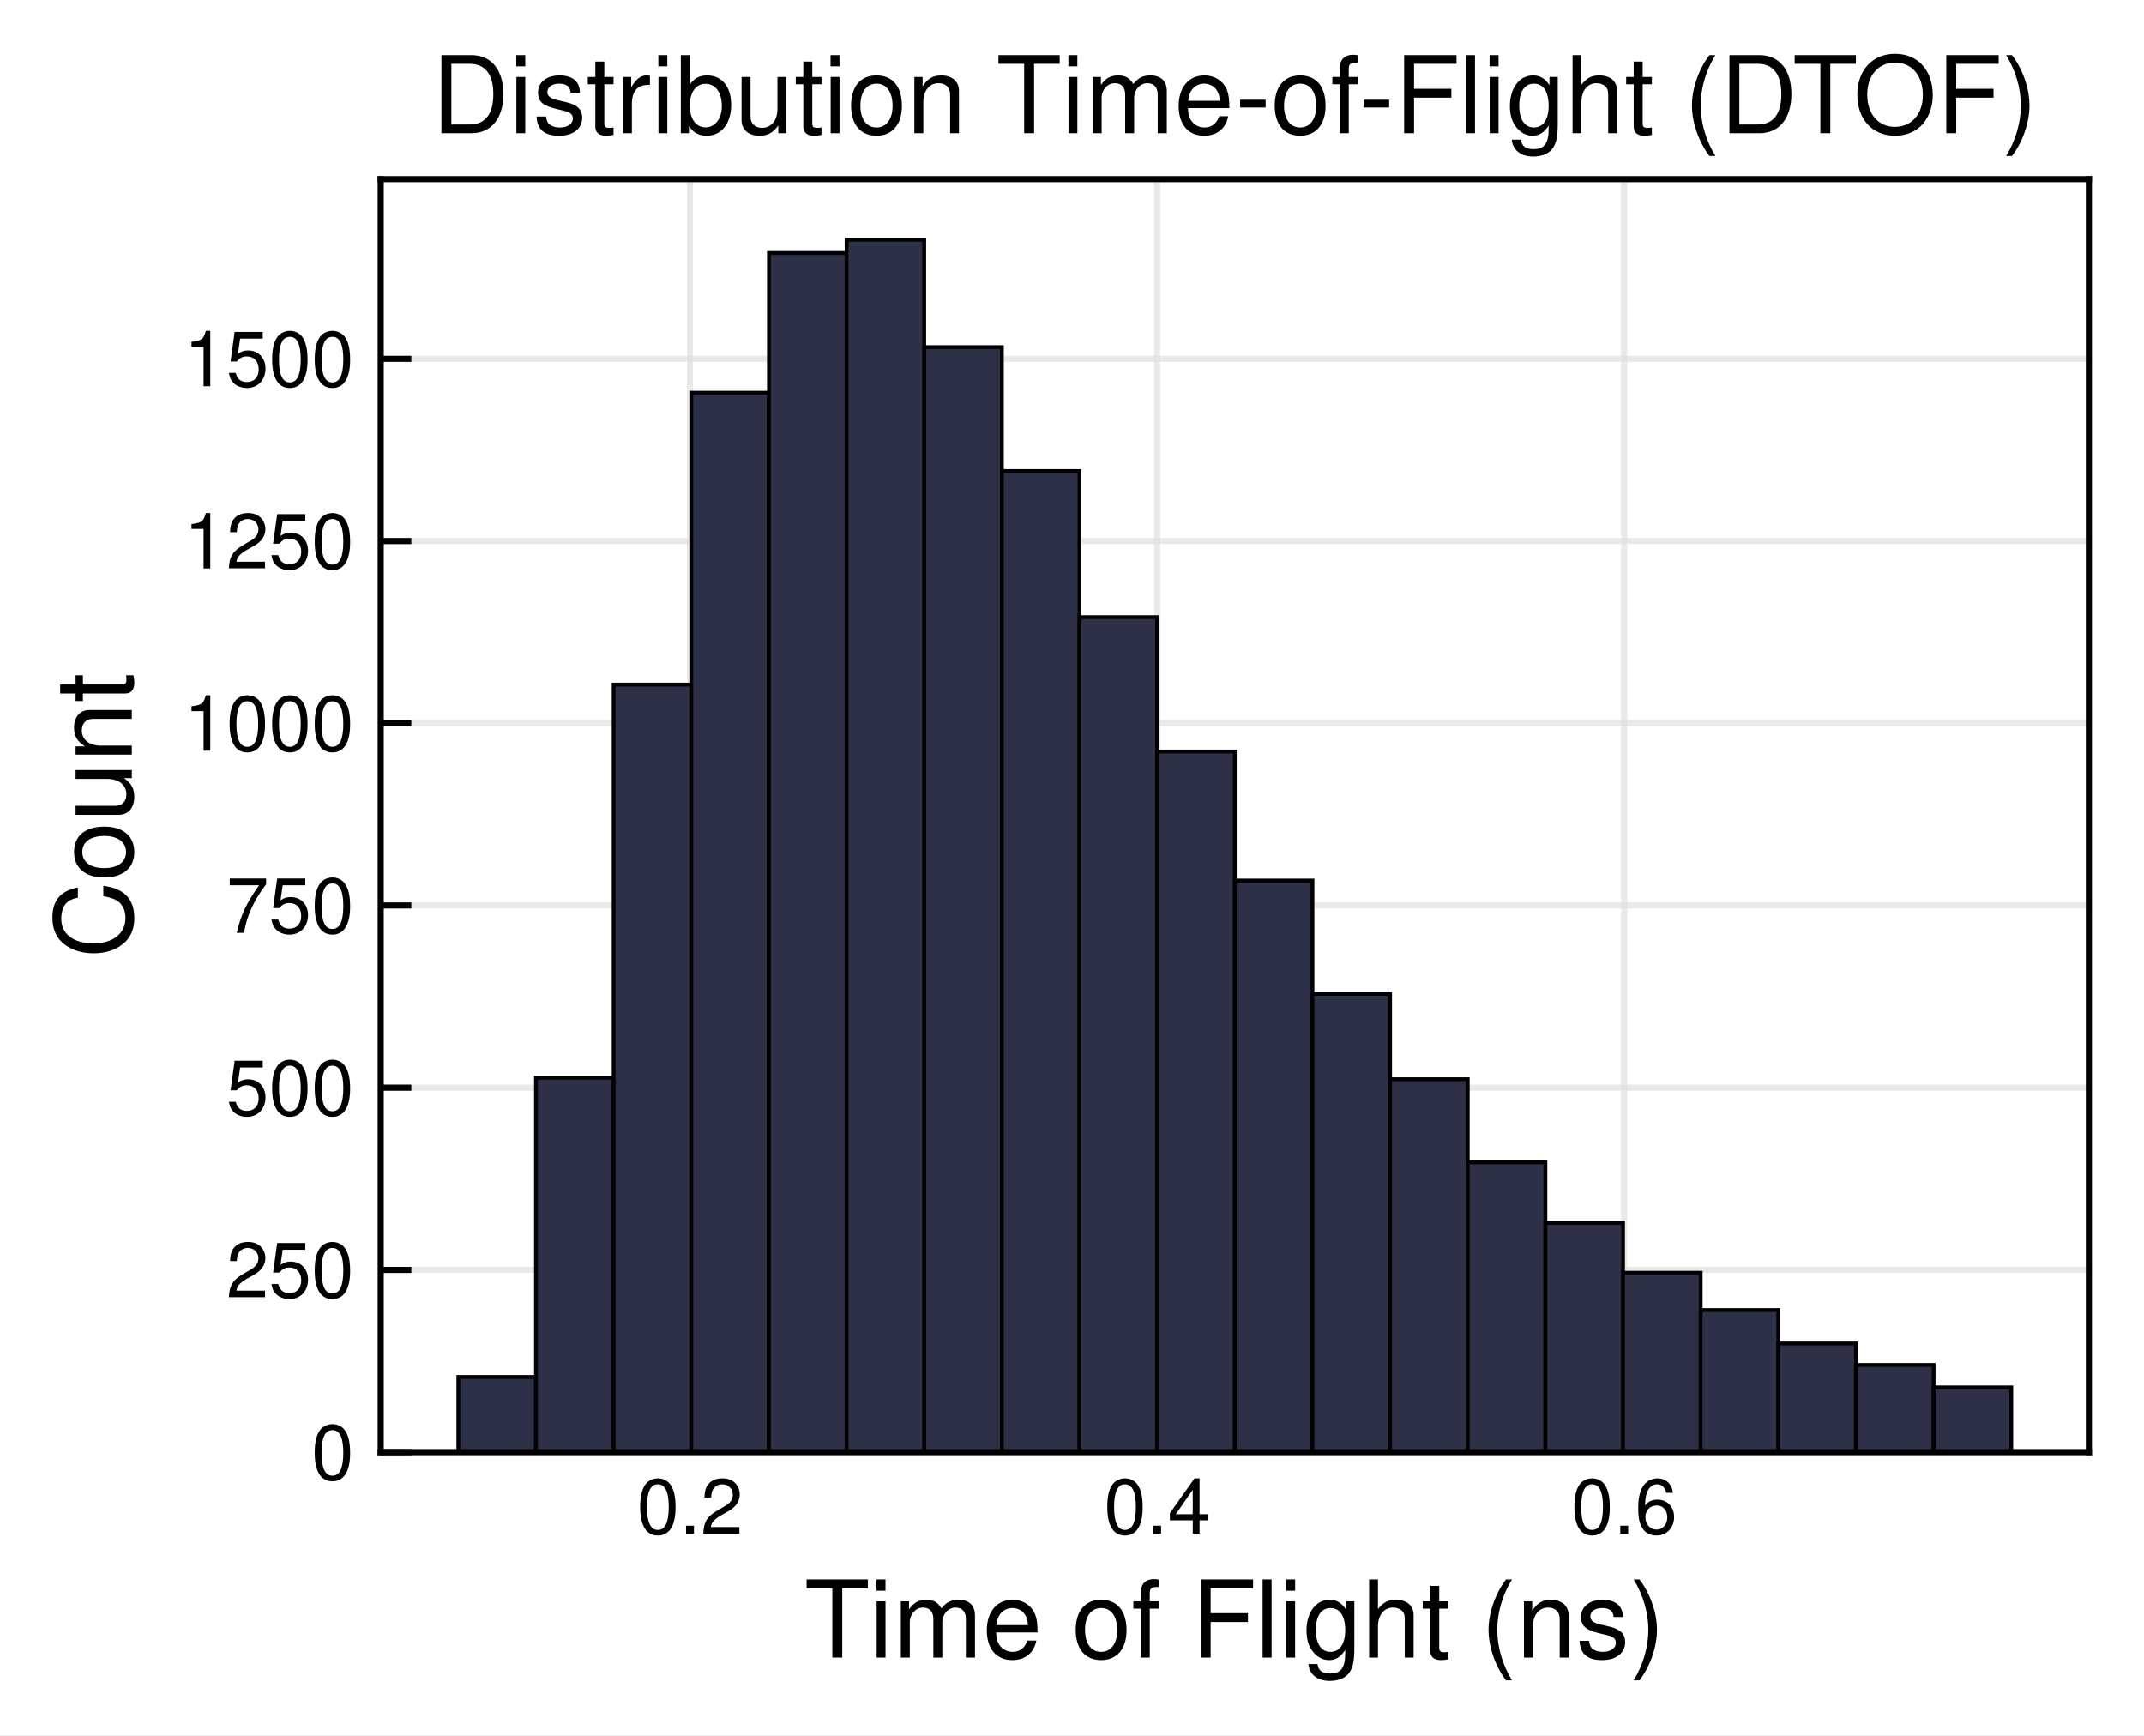
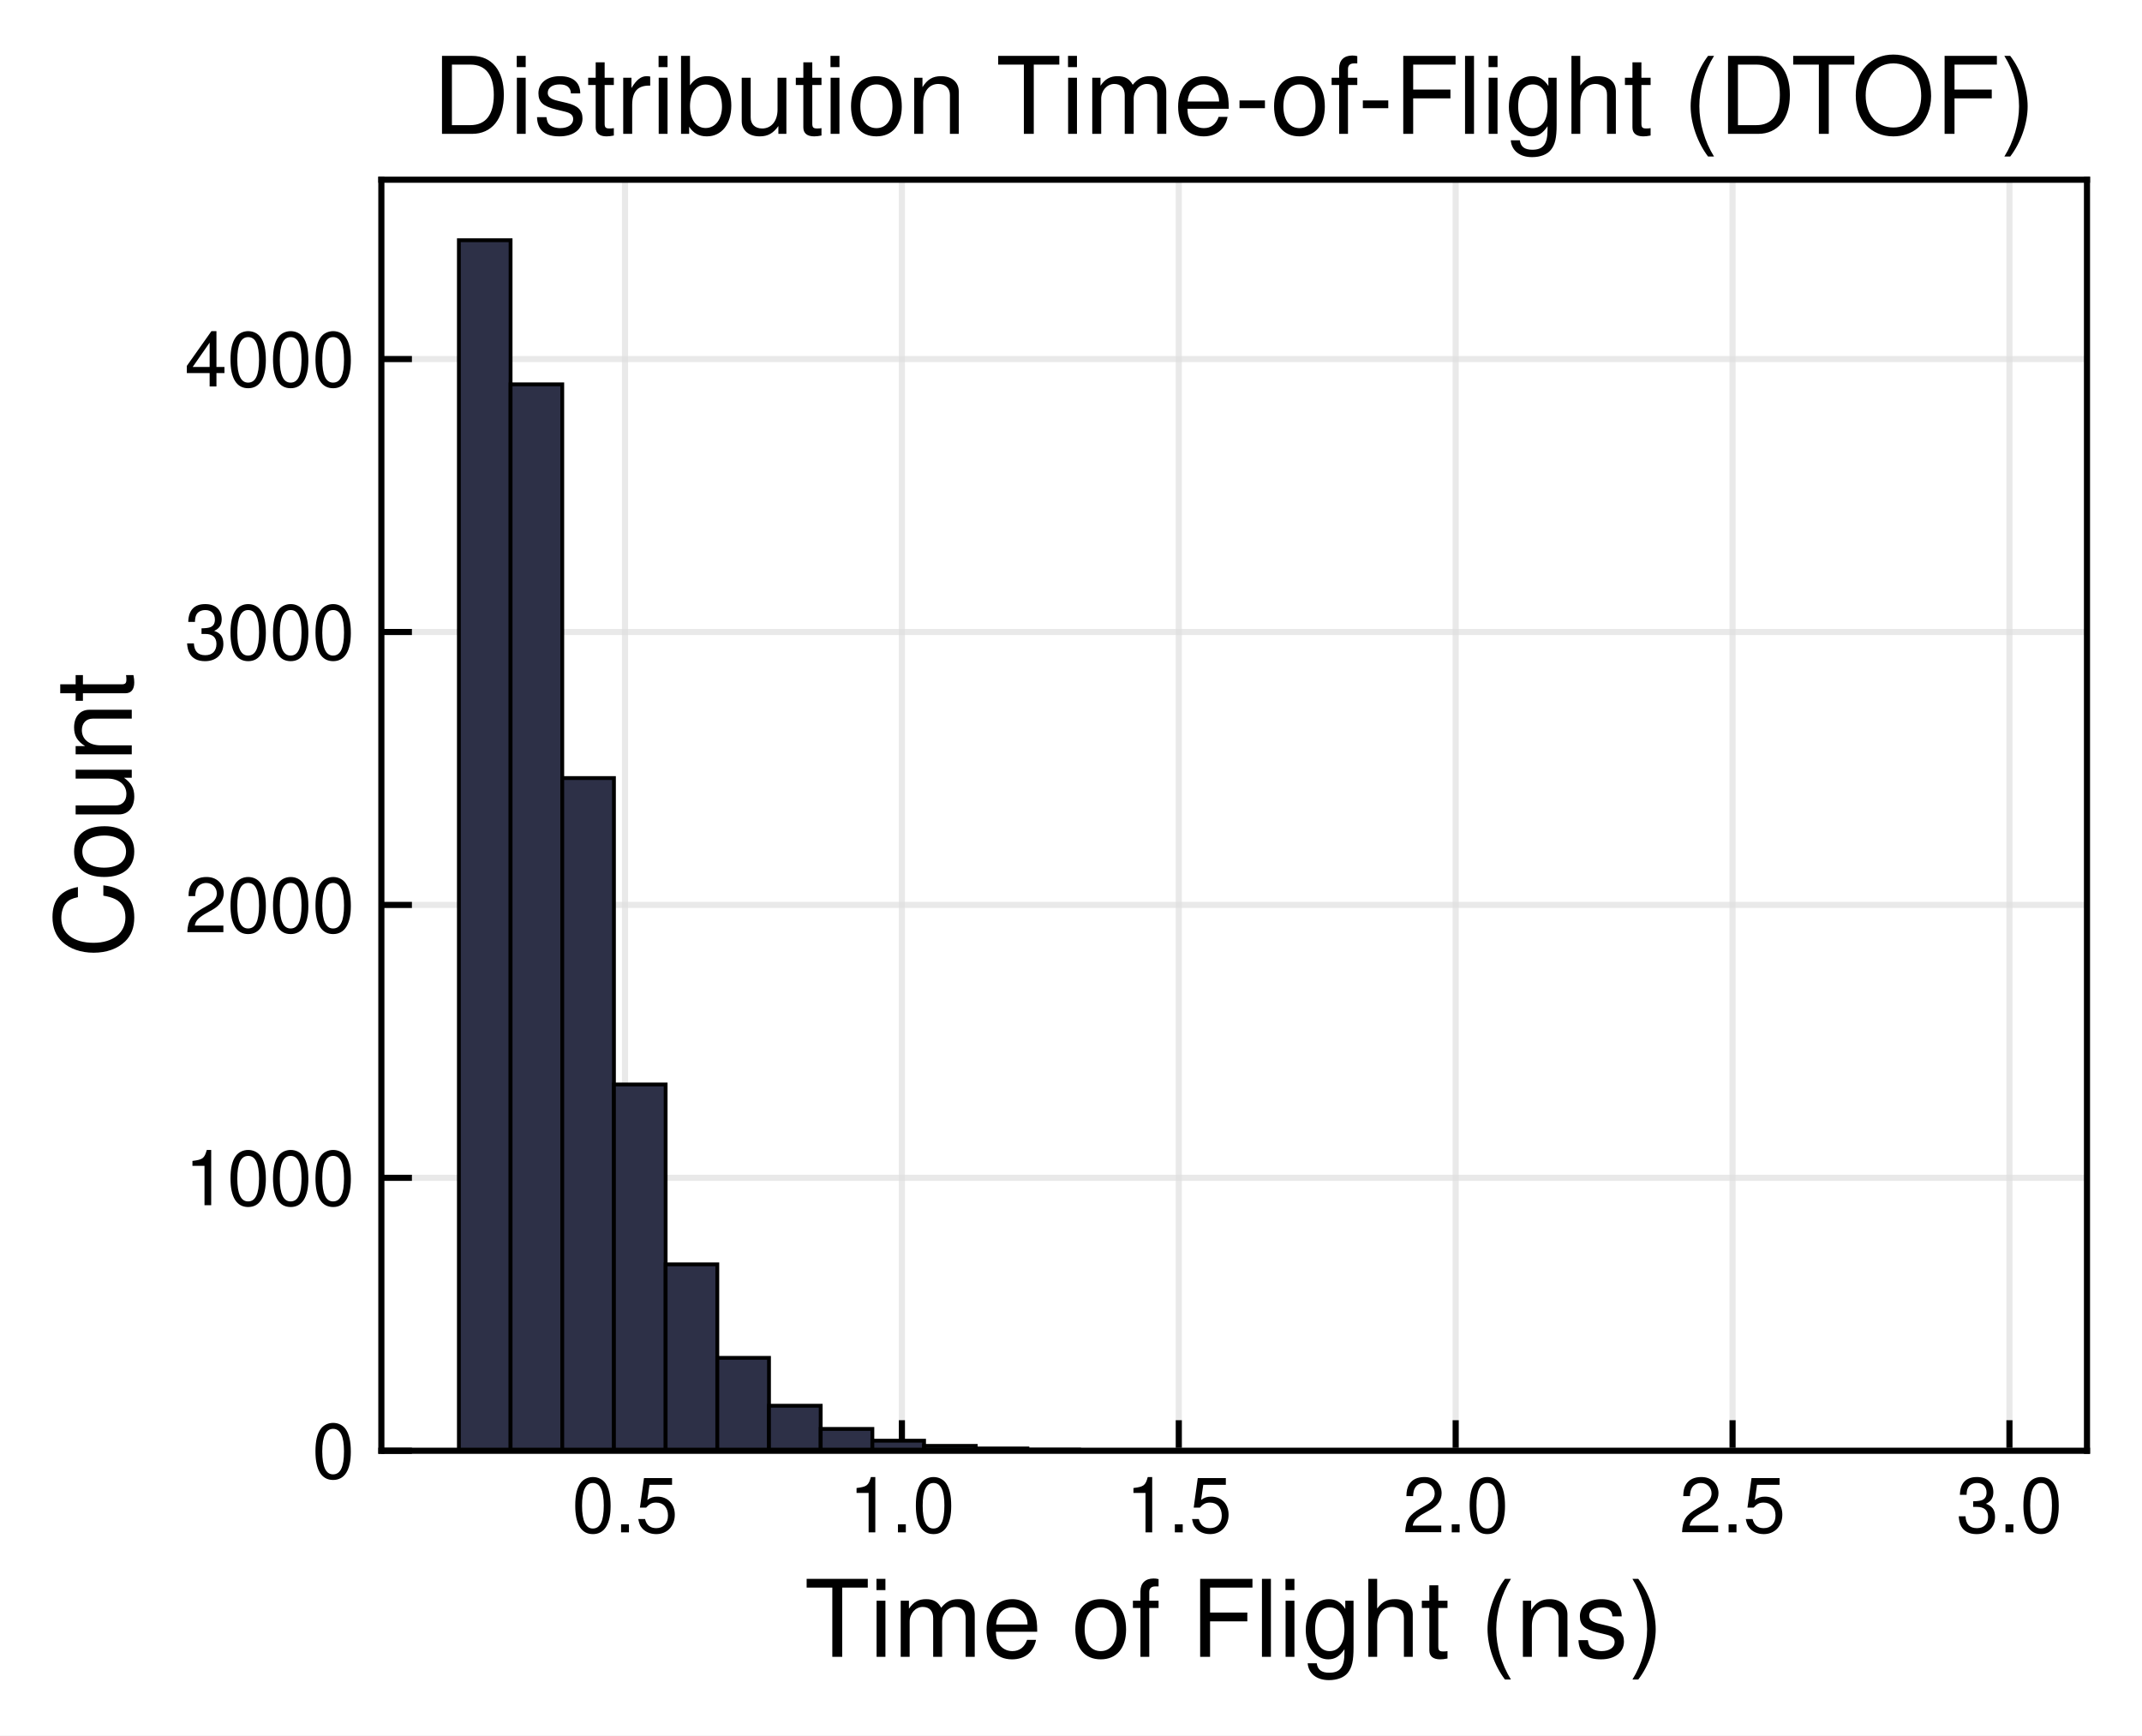
- <svg xmlns="http://www.w3.org/2000/svg" xmlns:xlink="http://www.w3.org/1999/xlink" width="280.147pt" height="226.704pt" viewBox="0 0 280.147 226.704" version="1.1">
+ <svg xmlns="http://www.w3.org/2000/svg" xmlns:xlink="http://www.w3.org/1999/xlink" width="280.305pt" height="227.098pt" viewBox="0 0 280.305 227.098" version="1.1">
  <defs>
    <style type="text/css">*{stroke-linejoin: round; stroke-linecap: butt}</style>
  </defs>
  <g id="figure_1">
    <g id="patch_1">
-       <path d="M 0 226.704  L 280.147 226.704  L 280.147 0  L 0 0  z " style="fill: #ffffff" />
+       <path d="M 0 227.098  L 280.305 227.098  L 280.305 0  L 0 0  z " style="fill: #ffffff" />
    </g>
    <g id="axes_1">
      <g id="patch_2">
-         <path d="M 49.747 189.72  L 272.947 189.72  L 272.947 23.4  L 49.747 23.4  z " style="fill: #ffffff" />
+         <path d="M 49.905 189.836  L 273.105 189.836  L 273.105 23.516  L 49.905 23.516  z " style="fill: #ffffff" />
      </g>
      <g id="matplotlib.axis_1">
        <g id="xtick_1">
          <g id="line2d_1">
-             <path d="M 90.162 189.72  L 90.162 23.4  " clip-path="url(#pacf814deed)" style="fill: none; stroke: #e0e0e0; stroke-opacity: 0.7; stroke-width: 0.8; stroke-linecap: square" />
+             <path d="M 81.79 189.836  L 81.79 23.516  " clip-path="url(#p3e6e8af2a0)" style="fill: none; stroke: #e0e0e0; stroke-opacity: 0.7; stroke-width: 0.8; stroke-linecap: square" />
          </g>
          <g id="line2d_2">
            <defs>
-               <path id="mfa22c68189" d="M 0 0  L 0 -4  " style="stroke: #000000; stroke-width: 0.8" />
+               <path id="m7e02c5ddee" d="M 0 0  L 0 -4  " style="stroke: #000000; stroke-width: 0.8" />
            </defs>
            <g>
-               <use xlink:href="#mfa22c68189" x="90.162" y="189.72" style="stroke: #000000; stroke-width: 0.8" />
+               <use xlink:href="#m7e02c5ddee" x="81.79" y="189.836" style="stroke: #000000; stroke-width: 0.8" />
            </g>
          </g>
          <g id="text_1">
-             <text style="font-size: 10px; font-family: 'Helvetica', 'Arial', sans-serif; text-anchor: middle" x="90.162" y="200.378" transform="rotate(-0 90.16214 200.3781)">0.2</text>
+             <text style="font-size: 10px; font-family: 'Helvetica', 'Arial', sans-serif; text-anchor: middle" x="81.79" y="200.51" transform="rotate(-0 81.7904 200.5097)">0.5</text>
          </g>
        </g>
        <g id="xtick_2">
          <g id="line2d_3">
-             <path d="M 151.197 189.72  L 151.197 23.4  " clip-path="url(#pacf814deed)" style="fill: none; stroke: #e0e0e0; stroke-opacity: 0.7; stroke-width: 0.8; stroke-linecap: square" />
+             <path d="M 118.024 189.836  L 118.024 23.516  " clip-path="url(#p3e6e8af2a0)" style="fill: none; stroke: #e0e0e0; stroke-opacity: 0.7; stroke-width: 0.8; stroke-linecap: square" />
          </g>
          <g id="line2d_4">
            <g>
-               <use xlink:href="#mfa22c68189" x="151.197" y="189.72" style="stroke: #000000; stroke-width: 0.8" />
+               <use xlink:href="#m7e02c5ddee" x="118.024" y="189.836" style="stroke: #000000; stroke-width: 0.8" />
            </g>
          </g>
          <g id="text_2">
-             <text style="font-size: 10px; font-family: 'Helvetica', 'Arial', sans-serif; text-anchor: middle" x="151.197" y="200.378" transform="rotate(-0 151.1968 200.3781)">0.4</text>
+             <text style="font-size: 10px; font-family: 'Helvetica', 'Arial', sans-serif; text-anchor: middle" x="118.024" y="200.51" transform="rotate(-0 118.0242 200.5097)">1.0</text>
          </g>
        </g>
        <g id="xtick_3">
          <g id="line2d_5">
-             <path d="M 212.231 189.72  L 212.231 23.4  " clip-path="url(#pacf814deed)" style="fill: none; stroke: #e0e0e0; stroke-opacity: 0.7; stroke-width: 0.8; stroke-linecap: square" />
+             <path d="M 154.258 189.836  L 154.258 23.516  " clip-path="url(#p3e6e8af2a0)" style="fill: none; stroke: #e0e0e0; stroke-opacity: 0.7; stroke-width: 0.8; stroke-linecap: square" />
          </g>
          <g id="line2d_6">
            <g>
-               <use xlink:href="#mfa22c68189" x="212.231" y="189.72" style="stroke: #000000; stroke-width: 0.8" />
+               <use xlink:href="#m7e02c5ddee" x="154.258" y="189.836" style="stroke: #000000; stroke-width: 0.8" />
            </g>
          </g>
          <g id="text_3">
-             <text style="font-size: 10px; font-family: 'Helvetica', 'Arial', sans-serif; text-anchor: middle" x="212.231" y="200.378" transform="rotate(-0 212.2315 200.3781)">0.6</text>
-           </g>
-         </g>
-         <g id="text_4">
-           <text style="font-size: 14px; font-family: 'Helvetica', 'Arial', sans-serif; text-anchor: middle" x="161.347" y="216.557" transform="rotate(-0 161.3472 216.5572)">Time of Flight (ns)</text>
+             <text style="font-size: 10px; font-family: 'Helvetica', 'Arial', sans-serif; text-anchor: middle" x="154.258" y="200.51" transform="rotate(-0 154.2579 200.5097)">1.5</text>
+           </g>
+         </g>
+         <g id="xtick_4">
+           <g id="line2d_7">
+             <path d="M 190.492 189.836  L 190.492 23.516  " clip-path="url(#p3e6e8af2a0)" style="fill: none; stroke: #e0e0e0; stroke-opacity: 0.7; stroke-width: 0.8; stroke-linecap: square" />
+           </g>
+           <g id="line2d_8">
+             <g>
+               <use xlink:href="#m7e02c5ddee" x="190.492" y="189.836" style="stroke: #000000; stroke-width: 0.8" />
+             </g>
+           </g>
+           <g id="text_4">
+             <text style="font-size: 10px; font-family: 'Helvetica', 'Arial', sans-serif; text-anchor: middle" x="190.492" y="200.51" transform="rotate(-0 190.4917 200.5097)">2.0</text>
+           </g>
+         </g>
+         <g id="xtick_5">
+           <g id="line2d_9">
+             <path d="M 226.725 189.836  L 226.725 23.516  " clip-path="url(#p3e6e8af2a0)" style="fill: none; stroke: #e0e0e0; stroke-opacity: 0.7; stroke-width: 0.8; stroke-linecap: square" />
+           </g>
+           <g id="line2d_10">
+             <g>
+               <use xlink:href="#m7e02c5ddee" x="226.725" y="189.836" style="stroke: #000000; stroke-width: 0.8" />
+             </g>
+           </g>
+           <g id="text_5">
+             <text style="font-size: 10px; font-family: 'Helvetica', 'Arial', sans-serif; text-anchor: middle" x="226.725" y="200.51" transform="rotate(-0 226.7255 200.5097)">2.5</text>
+           </g>
+         </g>
+         <g id="xtick_6">
+           <g id="line2d_11">
+             <path d="M 262.959 189.836  L 262.959 23.516  " clip-path="url(#p3e6e8af2a0)" style="fill: none; stroke: #e0e0e0; stroke-opacity: 0.7; stroke-width: 0.8; stroke-linecap: square" />
+           </g>
+           <g id="line2d_12">
+             <g>
+               <use xlink:href="#m7e02c5ddee" x="262.959" y="189.836" style="stroke: #000000; stroke-width: 0.8" />
+             </g>
+           </g>
+           <g id="text_6">
+             <text style="font-size: 10px; font-family: 'Helvetica', 'Arial', sans-serif; text-anchor: middle" x="262.959" y="200.51" transform="rotate(-0 262.9592 200.5097)">3.0</text>
+           </g>
+         </g>
+         <g id="text_7">
+           <text style="font-size: 14px; font-family: 'Helvetica', 'Arial', sans-serif; text-anchor: middle" x="161.505" y="216.801" transform="rotate(-0 161.5047 216.8009)">Time of Flight (ns)</text>
        </g>
      </g>
      <g id="matplotlib.axis_2">
        <g id="ytick_1">
-           <g id="line2d_7">
-             <path d="M 49.747 189.72  L 272.947 189.72  " clip-path="url(#pacf814deed)" style="fill: none; stroke: #e0e0e0; stroke-opacity: 0.7; stroke-width: 0.8; stroke-linecap: square" />
-           </g>
-           <g id="line2d_8">
+           <g id="line2d_13">
+             <path d="M 49.905 189.836  L 273.105 189.836  " clip-path="url(#p3e6e8af2a0)" style="fill: none; stroke: #e0e0e0; stroke-opacity: 0.7; stroke-width: 0.8; stroke-linecap: square" />
+           </g>
+           <g id="line2d_14">
            <defs>
-               <path id="m39770a4c3f" d="M 0 0  L 4 0  " style="stroke: #000000; stroke-width: 0.8" />
+               <path id="mcae165f5e9" d="M 0 0  L 4 0  " style="stroke: #000000; stroke-width: 0.8" />
            </defs>
            <g>
-               <use xlink:href="#m39770a4c3f" x="49.747" y="189.72" style="stroke: #000000; stroke-width: 0.8" />
-             </g>
-           </g>
-           <g id="text_5">
-             <text style="font-size: 10px; font-family: 'Helvetica', 'Arial', sans-serif; text-anchor: end" x="46.247" y="193.299" transform="rotate(-0 46.24719 193.2992)">0</text>
+               <use xlink:href="#mcae165f5e9" x="49.905" y="189.836" style="stroke: #000000; stroke-width: 0.8" />
+             </g>
+           </g>
+           <g id="text_8">
+             <text style="font-size: 10px; font-family: 'Helvetica', 'Arial', sans-serif; text-anchor: end" x="46.405" y="193.423" transform="rotate(-0 46.40469 193.423)">0</text>
          </g>
        </g>
        <g id="ytick_2">
-           <g id="line2d_9">
-             <path d="M 49.747 165.913  L 272.947 165.913  " clip-path="url(#pacf814deed)" style="fill: none; stroke: #e0e0e0; stroke-opacity: 0.7; stroke-width: 0.8; stroke-linecap: square" />
-           </g>
-           <g id="line2d_10">
-             <g>
-               <use xlink:href="#m39770a4c3f" x="49.747" y="165.913" style="stroke: #000000; stroke-width: 0.8" />
-             </g>
-           </g>
-           <g id="text_6">
-             <text style="font-size: 10px; font-family: 'Helvetica', 'Arial', sans-serif; text-anchor: end" x="46.247" y="169.492" transform="rotate(-0 46.24719 169.4918)">250</text>
+           <g id="line2d_15">
+             <path d="M 49.905 154.122  L 273.105 154.122  " clip-path="url(#p3e6e8af2a0)" style="fill: none; stroke: #e0e0e0; stroke-opacity: 0.7; stroke-width: 0.8; stroke-linecap: square" />
+           </g>
+           <g id="line2d_16">
+             <g>
+               <use xlink:href="#mcae165f5e9" x="49.905" y="154.122" style="stroke: #000000; stroke-width: 0.8" />
+             </g>
+           </g>
+           <g id="text_9">
+             <text style="font-size: 10px; font-family: 'Helvetica', 'Arial', sans-serif; text-anchor: end" x="46.405" y="157.709" transform="rotate(-0 46.40469 157.7091)">1000</text>
          </g>
        </g>
        <g id="ytick_3">
-           <g id="line2d_11">
-             <path d="M 49.747 142.106  L 272.947 142.106  " clip-path="url(#pacf814deed)" style="fill: none; stroke: #e0e0e0; stroke-opacity: 0.7; stroke-width: 0.8; stroke-linecap: square" />
-           </g>
-           <g id="line2d_12">
-             <g>
-               <use xlink:href="#m39770a4c3f" x="49.747" y="142.106" style="stroke: #000000; stroke-width: 0.8" />
-             </g>
-           </g>
-           <g id="text_7">
-             <text style="font-size: 10px; font-family: 'Helvetica', 'Arial', sans-serif; text-anchor: end" x="46.247" y="145.684" transform="rotate(-0 46.24719 145.6845)">500</text>
+           <g id="line2d_17">
+             <path d="M 49.905 118.409  L 273.105 118.409  " clip-path="url(#p3e6e8af2a0)" style="fill: none; stroke: #e0e0e0; stroke-opacity: 0.7; stroke-width: 0.8; stroke-linecap: square" />
+           </g>
+           <g id="line2d_18">
+             <g>
+               <use xlink:href="#mcae165f5e9" x="49.905" y="118.409" style="stroke: #000000; stroke-width: 0.8" />
+             </g>
+           </g>
+           <g id="text_10">
+             <text style="font-size: 10px; font-family: 'Helvetica', 'Arial', sans-serif; text-anchor: end" x="46.405" y="121.995" transform="rotate(-0 46.40469 121.9953)">2000</text>
          </g>
        </g>
        <g id="ytick_4">
-           <g id="line2d_13">
-             <path d="M 49.747 118.298  L 272.947 118.298  " clip-path="url(#pacf814deed)" style="fill: none; stroke: #e0e0e0; stroke-opacity: 0.7; stroke-width: 0.8; stroke-linecap: square" />
-           </g>
-           <g id="line2d_14">
-             <g>
-               <use xlink:href="#m39770a4c3f" x="49.747" y="118.298" style="stroke: #000000; stroke-width: 0.8" />
-             </g>
-           </g>
-           <g id="text_8">
-             <text style="font-size: 10px; font-family: 'Helvetica', 'Arial', sans-serif; text-anchor: end" x="46.247" y="121.877" transform="rotate(-0 46.24719 121.8771)">750</text>
+           <g id="line2d_19">
+             <path d="M 49.905 82.695  L 273.105 82.695  " clip-path="url(#p3e6e8af2a0)" style="fill: none; stroke: #e0e0e0; stroke-opacity: 0.7; stroke-width: 0.8; stroke-linecap: square" />
+           </g>
+           <g id="line2d_20">
+             <g>
+               <use xlink:href="#mcae165f5e9" x="49.905" y="82.695" style="stroke: #000000; stroke-width: 0.8" />
+             </g>
+           </g>
+           <g id="text_11">
+             <text style="font-size: 10px; font-family: 'Helvetica', 'Arial', sans-serif; text-anchor: end" x="46.405" y="86.281" transform="rotate(-0 46.40469 86.2814)">3000</text>
          </g>
        </g>
        <g id="ytick_5">
-           <g id="line2d_15">
-             <path d="M 49.747 94.491  L 272.947 94.491  " clip-path="url(#pacf814deed)" style="fill: none; stroke: #e0e0e0; stroke-opacity: 0.7; stroke-width: 0.8; stroke-linecap: square" />
-           </g>
-           <g id="line2d_16">
-             <g>
-               <use xlink:href="#m39770a4c3f" x="49.747" y="94.491" style="stroke: #000000; stroke-width: 0.8" />
-             </g>
-           </g>
-           <g id="text_9">
-             <text style="font-size: 10px; font-family: 'Helvetica', 'Arial', sans-serif; text-anchor: end" x="46.247" y="98.07" transform="rotate(-0 46.24719 98.06973)">1000</text>
-           </g>
-         </g>
-         <g id="ytick_6">
-           <g id="line2d_17">
-             <path d="M 49.747 70.683  L 272.947 70.683  " clip-path="url(#pacf814deed)" style="fill: none; stroke: #e0e0e0; stroke-opacity: 0.7; stroke-width: 0.8; stroke-linecap: square" />
-           </g>
-           <g id="line2d_18">
-             <g>
-               <use xlink:href="#m39770a4c3f" x="49.747" y="70.683" style="stroke: #000000; stroke-width: 0.8" />
-             </g>
-           </g>
-           <g id="text_10">
-             <text style="font-size: 10px; font-family: 'Helvetica', 'Arial', sans-serif; text-anchor: end" x="46.247" y="74.262" transform="rotate(-0 46.24719 74.26236)">1250</text>
-           </g>
-         </g>
-         <g id="ytick_7">
-           <g id="line2d_19">
-             <path d="M 49.747 46.876  L 272.947 46.876  " clip-path="url(#pacf814deed)" style="fill: none; stroke: #e0e0e0; stroke-opacity: 0.7; stroke-width: 0.8; stroke-linecap: square" />
-           </g>
-           <g id="line2d_20">
-             <g>
-               <use xlink:href="#m39770a4c3f" x="49.747" y="46.876" style="stroke: #000000; stroke-width: 0.8" />
-             </g>
-           </g>
-           <g id="text_11">
-             <text style="font-size: 10px; font-family: 'Helvetica', 'Arial', sans-serif; text-anchor: end" x="46.247" y="50.455" transform="rotate(-0 46.24719 50.45499)">1500</text>
-           </g>
-         </g>
-         <g id="text_12">
-           <text style="font-size: 14px; font-family: 'Helvetica', 'Arial', sans-serif; text-anchor: middle" x="17.221" y="106.56" transform="rotate(-90 17.22094 106.5603)">Count</text>
+           <g id="line2d_21">
+             <path d="M 49.905 46.981  L 273.105 46.981  " clip-path="url(#p3e6e8af2a0)" style="fill: none; stroke: #e0e0e0; stroke-opacity: 0.7; stroke-width: 0.8; stroke-linecap: square" />
+           </g>
+           <g id="line2d_22">
+             <g>
+               <use xlink:href="#mcae165f5e9" x="49.905" y="46.981" style="stroke: #000000; stroke-width: 0.8" />
+             </g>
+           </g>
+           <g id="text_12">
+             <text style="font-size: 10px; font-family: 'Helvetica', 'Arial', sans-serif; text-anchor: end" x="46.405" y="50.568" transform="rotate(-0 46.40469 50.56755)">4000</text>
+           </g>
+         </g>
+         <g id="text_13">
+           <text style="font-size: 14px; font-family: 'Helvetica', 'Arial', sans-serif; text-anchor: middle" x="17.243" y="106.676" transform="rotate(-90 17.24281 106.6762)">Count</text>
        </g>
      </g>
      <g id="patch_3">
-         <path d="M 59.893 189.72  L 70.038 189.72  L 70.038 179.896  L 59.893 179.896  z " clip-path="url(#pacf814deed)" style="fill: #2d3047; stroke: #000000; stroke-width: 0.5; stroke-linejoin: miter" />
+         <path d="M 60.05 189.836  L 66.814 189.836  L 66.814 31.436  L 60.05 31.436  z " clip-path="url(#p3e6e8af2a0)" style="fill: #2d3047; stroke: #000000; stroke-width: 0.5; stroke-linejoin: miter" />
      </g>
      <g id="patch_4">
-         <path d="M 70.038 189.72  L 80.184 189.72  L 80.184 140.82  L 70.038 140.82  z " clip-path="url(#pacf814deed)" style="fill: #2d3047; stroke: #000000; stroke-width: 0.5; stroke-linejoin: miter" />
+         <path d="M 66.814 189.836  L 73.577 189.836  L 73.577 50.292  L 66.814 50.292  z " clip-path="url(#p3e6e8af2a0)" style="fill: #2d3047; stroke: #000000; stroke-width: 0.5; stroke-linejoin: miter" />
      </g>
      <g id="patch_5">
-         <path d="M 80.184 189.72  L 90.329 189.72  L 90.329 89.442  L 80.184 89.442  z " clip-path="url(#pacf814deed)" style="fill: #2d3047; stroke: #000000; stroke-width: 0.5; stroke-linejoin: miter" />
+         <path d="M 73.577 189.836  L 80.341 189.836  L 80.341 101.81  L 73.577 101.81  z " clip-path="url(#p3e6e8af2a0)" style="fill: #2d3047; stroke: #000000; stroke-width: 0.5; stroke-linejoin: miter" />
      </g>
      <g id="patch_6">
-         <path d="M 90.329 189.72  L 100.474 189.72  L 100.474 51.301  L 90.329 51.301  z " clip-path="url(#pacf814deed)" style="fill: #2d3047; stroke: #000000; stroke-width: 0.5; stroke-linejoin: miter" />
+         <path d="M 80.341 189.836  L 87.105 189.836  L 87.105 141.906  L 80.341 141.906  z " clip-path="url(#p3e6e8af2a0)" style="fill: #2d3047; stroke: #000000; stroke-width: 0.5; stroke-linejoin: miter" />
      </g>
      <g id="patch_7">
-         <path d="M 100.474 189.72  L 110.62 189.72  L 110.62 33.046  L 100.474 33.046  z " clip-path="url(#pacf814deed)" style="fill: #2d3047; stroke: #000000; stroke-width: 0.5; stroke-linejoin: miter" />
+         <path d="M 87.105 189.836  L 93.868 189.836  L 93.868 165.442  L 87.105 165.442  z " clip-path="url(#p3e6e8af2a0)" style="fill: #2d3047; stroke: #000000; stroke-width: 0.5; stroke-linejoin: miter" />
      </g>
      <g id="patch_8">
-         <path d="M 110.62 189.72  L 120.765 189.72  L 120.765 31.32  L 110.62 31.32  z " clip-path="url(#pacf814deed)" style="fill: #2d3047; stroke: #000000; stroke-width: 0.5; stroke-linejoin: miter" />
+         <path d="M 93.868 189.836  L 100.632 189.836  L 100.632 177.676  L 93.868 177.676  z " clip-path="url(#p3e6e8af2a0)" style="fill: #2d3047; stroke: #000000; stroke-width: 0.5; stroke-linejoin: miter" />
      </g>
      <g id="patch_9">
-         <path d="M 120.765 189.72  L 130.911 189.72  L 130.911 45.342  L 120.765 45.342  z " clip-path="url(#pacf814deed)" style="fill: #2d3047; stroke: #000000; stroke-width: 0.5; stroke-linejoin: miter" />
+         <path d="M 100.632 189.836  L 107.396 189.836  L 107.396 183.946  L 100.632 183.946  z " clip-path="url(#p3e6e8af2a0)" style="fill: #2d3047; stroke: #000000; stroke-width: 0.5; stroke-linejoin: miter" />
      </g>
      <g id="patch_10">
-         <path d="M 130.911 189.72  L 141.056 189.72  L 141.056 61.539  L 130.911 61.539  z " clip-path="url(#pacf814deed)" style="fill: #2d3047; stroke: #000000; stroke-width: 0.5; stroke-linejoin: miter" />
+         <path d="M 107.396 189.836  L 114.159 189.836  L 114.159 186.978  L 107.396 186.978  z " clip-path="url(#p3e6e8af2a0)" style="fill: #2d3047; stroke: #000000; stroke-width: 0.5; stroke-linejoin: miter" />
      </g>
      <g id="patch_11">
-         <path d="M 141.056 189.72  L 151.202 189.72  L 151.202 80.628  L 141.056 80.628  z " clip-path="url(#pacf814deed)" style="fill: #2d3047; stroke: #000000; stroke-width: 0.5; stroke-linejoin: miter" />
+         <path d="M 114.159 189.836  L 120.923 189.836  L 120.923 188.518  L 114.159 188.518  z " clip-path="url(#p3e6e8af2a0)" style="fill: #2d3047; stroke: #000000; stroke-width: 0.5; stroke-linejoin: miter" />
      </g>
      <g id="patch_12">
-         <path d="M 151.202 189.72  L 161.347 189.72  L 161.347 98.184  L 151.202 98.184  z " clip-path="url(#pacf814deed)" style="fill: #2d3047; stroke: #000000; stroke-width: 0.5; stroke-linejoin: miter" />
+         <path d="M 120.923 189.836  L 127.687 189.836  L 127.687 189.197  L 120.923 189.197  z " clip-path="url(#p3e6e8af2a0)" style="fill: #2d3047; stroke: #000000; stroke-width: 0.5; stroke-linejoin: miter" />
      </g>
      <g id="patch_13">
-         <path d="M 161.347 189.72  L 171.493 189.72  L 171.493 115.043  L 161.347 115.043  z " clip-path="url(#pacf814deed)" style="fill: #2d3047; stroke: #000000; stroke-width: 0.5; stroke-linejoin: miter" />
+         <path d="M 127.687 189.836  L 134.45 189.836  L 134.45 189.533  L 127.687 189.533  z " clip-path="url(#p3e6e8af2a0)" style="fill: #2d3047; stroke: #000000; stroke-width: 0.5; stroke-linejoin: miter" />
      </g>
      <g id="patch_14">
-         <path d="M 171.493 189.72  L 181.638 189.72  L 181.638 129.853  L 171.493 129.853  z " clip-path="url(#pacf814deed)" style="fill: #2d3047; stroke: #000000; stroke-width: 0.5; stroke-linejoin: miter" />
+         <path d="M 134.45 189.836  L 141.214 189.836  L 141.214 189.691  L 134.45 189.691  z " clip-path="url(#p3e6e8af2a0)" style="fill: #2d3047; stroke: #000000; stroke-width: 0.5; stroke-linejoin: miter" />
      </g>
      <g id="patch_15">
-         <path d="M 181.638 189.72  L 191.784 189.72  L 191.784 141  L 181.638 141  z " clip-path="url(#pacf814deed)" style="fill: #2d3047; stroke: #000000; stroke-width: 0.5; stroke-linejoin: miter" />
+         <path d="M 141.214 189.836  L 147.977 189.836  L 147.977 189.769  L 141.214 189.769  z " clip-path="url(#p3e6e8af2a0)" style="fill: #2d3047; stroke: #000000; stroke-width: 0.5; stroke-linejoin: miter" />
      </g>
      <g id="patch_16">
-         <path d="M 191.784 189.72  L 201.929 189.72  L 201.929 151.85  L 191.784 151.85  z " clip-path="url(#pacf814deed)" style="fill: #2d3047; stroke: #000000; stroke-width: 0.5; stroke-linejoin: miter" />
+         <path d="M 147.977 189.836  L 154.741 189.836  L 154.741 189.803  L 147.977 189.803  z " clip-path="url(#p3e6e8af2a0)" style="fill: #2d3047; stroke: #000000; stroke-width: 0.5; stroke-linejoin: miter" />
      </g>
      <g id="patch_17">
-         <path d="M 201.929 189.72  L 212.074 189.72  L 212.074 159.774  L 201.929 159.774  z " clip-path="url(#pacf814deed)" style="fill: #2d3047; stroke: #000000; stroke-width: 0.5; stroke-linejoin: miter" />
+         <path d="M 154.741 189.836  L 161.505 189.836  L 161.505 189.822  L 154.741 189.822  z " clip-path="url(#p3e6e8af2a0)" style="fill: #2d3047; stroke: #000000; stroke-width: 0.5; stroke-linejoin: miter" />
      </g>
      <g id="patch_18">
-         <path d="M 212.074 189.72  L 222.22 189.72  L 222.22 166.284  L 212.074 166.284  z " clip-path="url(#pacf814deed)" style="fill: #2d3047; stroke: #000000; stroke-width: 0.5; stroke-linejoin: miter" />
+         <path d="M 161.505 189.836  L 168.268 189.836  L 168.268 189.829  L 161.505 189.829  z " clip-path="url(#p3e6e8af2a0)" style="fill: #2d3047; stroke: #000000; stroke-width: 0.5; stroke-linejoin: miter" />
      </g>
      <g id="patch_19">
-         <path d="M 222.22 189.72  L 232.365 189.72  L 232.365 171.158  L 222.22 171.158  z " clip-path="url(#pacf814deed)" style="fill: #2d3047; stroke: #000000; stroke-width: 0.5; stroke-linejoin: miter" />
+         <path d="M 168.268 189.836  L 175.032 189.836  L 175.032 189.833  L 168.268 189.833  z " clip-path="url(#p3e6e8af2a0)" style="fill: #2d3047; stroke: #000000; stroke-width: 0.5; stroke-linejoin: miter" />
      </g>
      <g id="patch_20">
-         <path d="M 232.365 189.72  L 242.511 189.72  L 242.511 175.524  L 232.365 175.524  z " clip-path="url(#pacf814deed)" style="fill: #2d3047; stroke: #000000; stroke-width: 0.5; stroke-linejoin: miter" />
+         <path d="M 175.032 189.836  L 181.796 189.836  L 181.796 189.835  L 175.032 189.835  z " clip-path="url(#p3e6e8af2a0)" style="fill: #2d3047; stroke: #000000; stroke-width: 0.5; stroke-linejoin: miter" />
      </g>
      <g id="patch_21">
-         <path d="M 242.511 189.72  L 252.656 189.72  L 252.656 178.324  L 242.511 178.324  z " clip-path="url(#pacf814deed)" style="fill: #2d3047; stroke: #000000; stroke-width: 0.5; stroke-linejoin: miter" />
+         <path d="M 181.796 189.836  L 188.559 189.836  L 188.559 189.835  L 181.796 189.835  z " clip-path="url(#p3e6e8af2a0)" style="fill: #2d3047; stroke: #000000; stroke-width: 0.5; stroke-linejoin: miter" />
      </g>
      <g id="patch_22">
-         <path d="M 252.656 189.72  L 262.802 189.72  L 262.802 181.263  L 252.656 181.263  z " clip-path="url(#pacf814deed)" style="fill: #2d3047; stroke: #000000; stroke-width: 0.5; stroke-linejoin: miter" />
+         <path d="M 188.559 189.836  L 195.323 189.836  L 195.323 189.836  L 188.559 189.836  z " clip-path="url(#p3e6e8af2a0)" style="fill: #2d3047; stroke: #000000; stroke-width: 0.5; stroke-linejoin: miter" />
      </g>
      <g id="patch_23">
-         <path d="M 49.747 189.72  L 49.747 23.4  " style="fill: none; stroke: #000000; stroke-width: 0.8; stroke-linejoin: miter; stroke-linecap: square" />
+         <path d="M 195.323 189.836  L 202.086 189.836  L 202.086 189.836  L 195.323 189.836  z " clip-path="url(#p3e6e8af2a0)" style="fill: #2d3047; stroke: #000000; stroke-width: 0.5; stroke-linejoin: miter" />
      </g>
      <g id="patch_24">
-         <path d="M 272.947 189.72  L 272.947 23.4  " style="fill: none; stroke: #000000; stroke-width: 0.8; stroke-linejoin: miter; stroke-linecap: square" />
+         <path d="M 202.086 189.836  L 208.85 189.836  L 208.85 189.836  L 202.086 189.836  z " clip-path="url(#p3e6e8af2a0)" style="fill: #2d3047; stroke: #000000; stroke-width: 0.5; stroke-linejoin: miter" />
      </g>
      <g id="patch_25">
-         <path d="M 49.747 189.72  L 272.947 189.72  " style="fill: none; stroke: #000000; stroke-width: 0.8; stroke-linejoin: miter; stroke-linecap: square" />
+         <path d="M 208.85 189.836  L 215.614 189.836  L 215.614 189.836  L 208.85 189.836  z " clip-path="url(#p3e6e8af2a0)" style="fill: #2d3047; stroke: #000000; stroke-width: 0.5; stroke-linejoin: miter" />
      </g>
      <g id="patch_26">
-         <path d="M 49.747 23.4  L 272.947 23.4  " style="fill: none; stroke: #000000; stroke-width: 0.8; stroke-linejoin: miter; stroke-linecap: square" />
-       </g>
-       <g id="text_13">
-         <text style="font-size: 14px; font-family: 'Helvetica', 'Arial', sans-serif; text-anchor: middle" x="161.347" y="17.4" transform="rotate(-0 161.3472 17.40031)">Distribution Time-of-Flight (DTOF)</text>
+         <path d="M 215.614 189.836  L 222.377 189.836  L 222.377 189.836  L 215.614 189.836  z " clip-path="url(#p3e6e8af2a0)" style="fill: #2d3047; stroke: #000000; stroke-width: 0.5; stroke-linejoin: miter" />
+       </g>
+       <g id="patch_27">
+         <path d="M 222.377 189.836  L 229.141 189.836  L 229.141 189.836  L 222.377 189.836  z " clip-path="url(#p3e6e8af2a0)" style="fill: #2d3047; stroke: #000000; stroke-width: 0.5; stroke-linejoin: miter" />
+       </g>
+       <g id="patch_28">
+         <path d="M 229.141 189.836  L 235.905 189.836  L 235.905 189.836  L 229.141 189.836  z " clip-path="url(#p3e6e8af2a0)" style="fill: #2d3047; stroke: #000000; stroke-width: 0.5; stroke-linejoin: miter" />
+       </g>
+       <g id="patch_29">
+         <path d="M 235.905 189.836  L 242.668 189.836  L 242.668 189.836  L 235.905 189.836  z " clip-path="url(#p3e6e8af2a0)" style="fill: #2d3047; stroke: #000000; stroke-width: 0.5; stroke-linejoin: miter" />
+       </g>
+       <g id="patch_30">
+         <path d="M 242.668 189.836  L 249.432 189.836  L 249.432 189.836  L 242.668 189.836  z " clip-path="url(#p3e6e8af2a0)" style="fill: #2d3047; stroke: #000000; stroke-width: 0.5; stroke-linejoin: miter" />
+       </g>
+       <g id="patch_31">
+         <path d="M 249.432 189.836  L 256.196 189.836  L 256.196 189.836  L 249.432 189.836  z " clip-path="url(#p3e6e8af2a0)" style="fill: #2d3047; stroke: #000000; stroke-width: 0.5; stroke-linejoin: miter" />
+       </g>
+       <g id="patch_32">
+         <path d="M 256.196 189.836  L 262.959 189.836  L 262.959 189.836  L 256.196 189.836  z " clip-path="url(#p3e6e8af2a0)" style="fill: #2d3047; stroke: #000000; stroke-width: 0.5; stroke-linejoin: miter" />
+       </g>
+       <g id="patch_33">
+         <path d="M 49.905 189.836  L 49.905 23.516  " style="fill: none; stroke: #000000; stroke-width: 0.8; stroke-linejoin: miter; stroke-linecap: square" />
+       </g>
+       <g id="patch_34">
+         <path d="M 273.105 189.836  L 273.105 23.516  " style="fill: none; stroke: #000000; stroke-width: 0.8; stroke-linejoin: miter; stroke-linecap: square" />
+       </g>
+       <g id="patch_35">
+         <path d="M 49.905 189.836  L 273.105 189.836  " style="fill: none; stroke: #000000; stroke-width: 0.8; stroke-linejoin: miter; stroke-linecap: square" />
+       </g>
+       <g id="patch_36">
+         <path d="M 49.905 23.516  L 273.105 23.516  " style="fill: none; stroke: #000000; stroke-width: 0.8; stroke-linejoin: miter; stroke-linecap: square" />
+       </g>
+       <g id="text_14">
+         <text style="font-size: 14px; font-family: 'Helvetica', 'Arial', sans-serif; text-anchor: middle" x="161.505" y="17.516" transform="rotate(-0 161.5047 17.51625)">Distribution Time-of-Flight (DTOF)</text>
      </g>
    </g>
  </g>
  <defs>
-     <clipPath id="pacf814deed">
-       <rect x="49.747" y="23.4" width="223.2" height="166.32" />
+     <clipPath id="p3e6e8af2a0">
+       <rect x="49.905" y="23.516" width="223.2" height="166.32" />
    </clipPath>
  </defs>
</svg>
